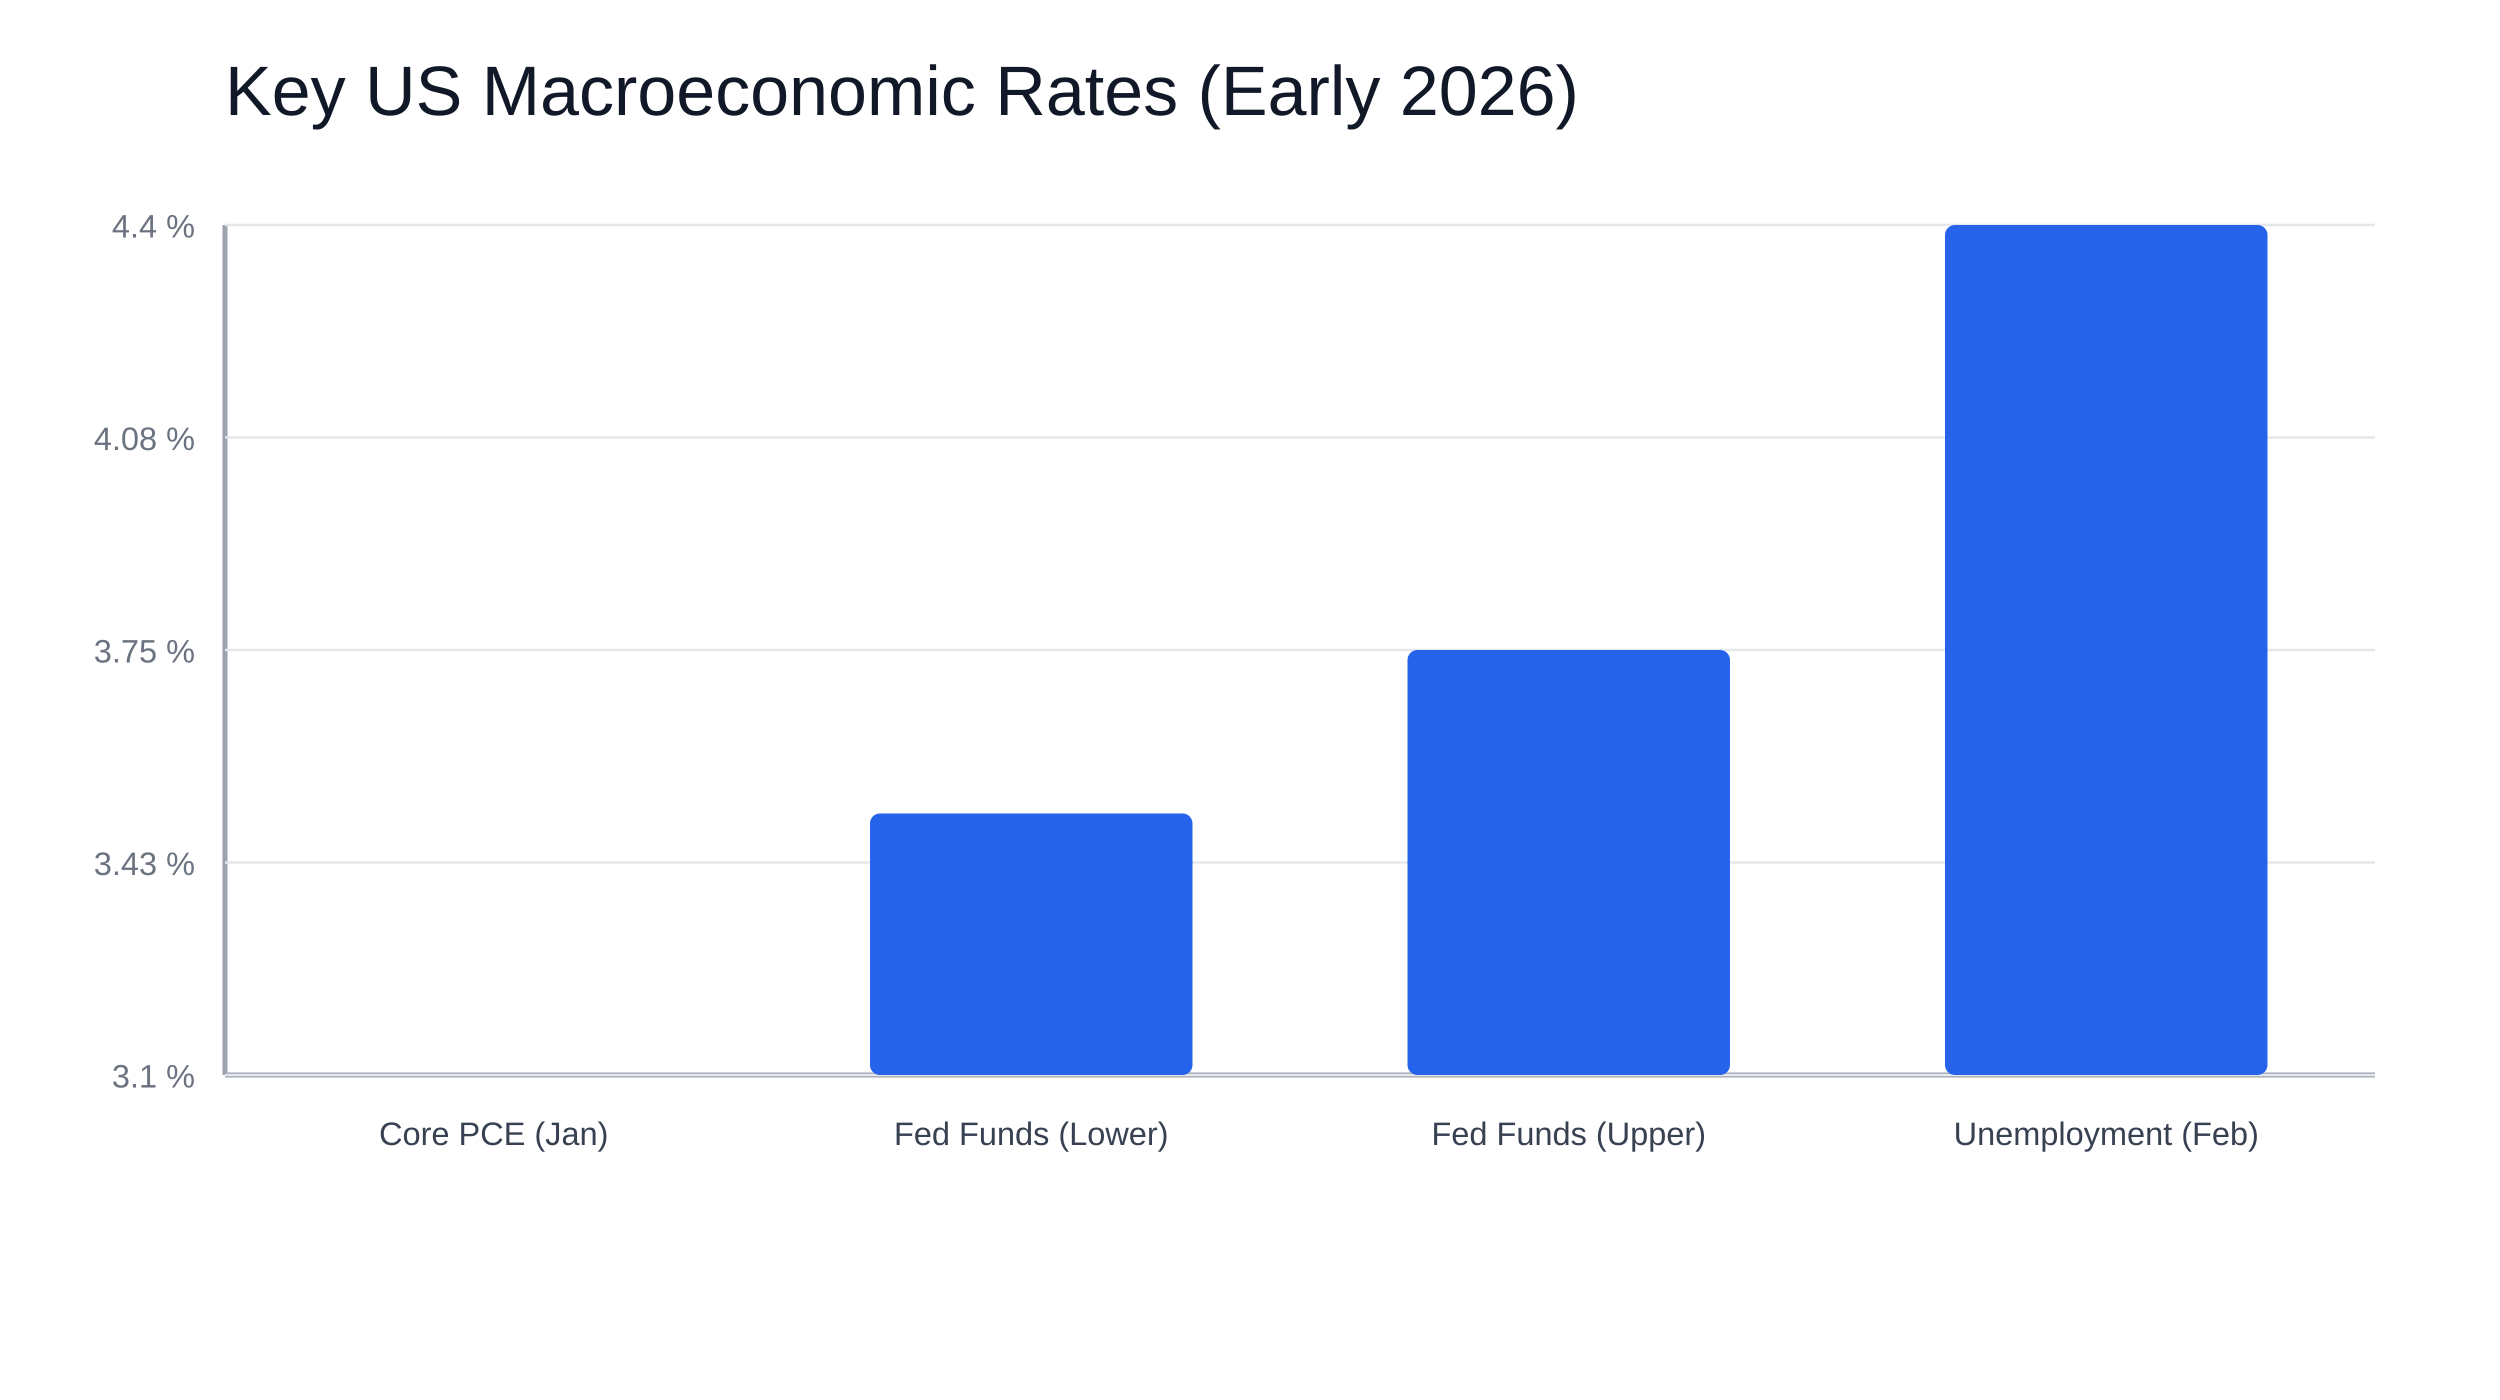
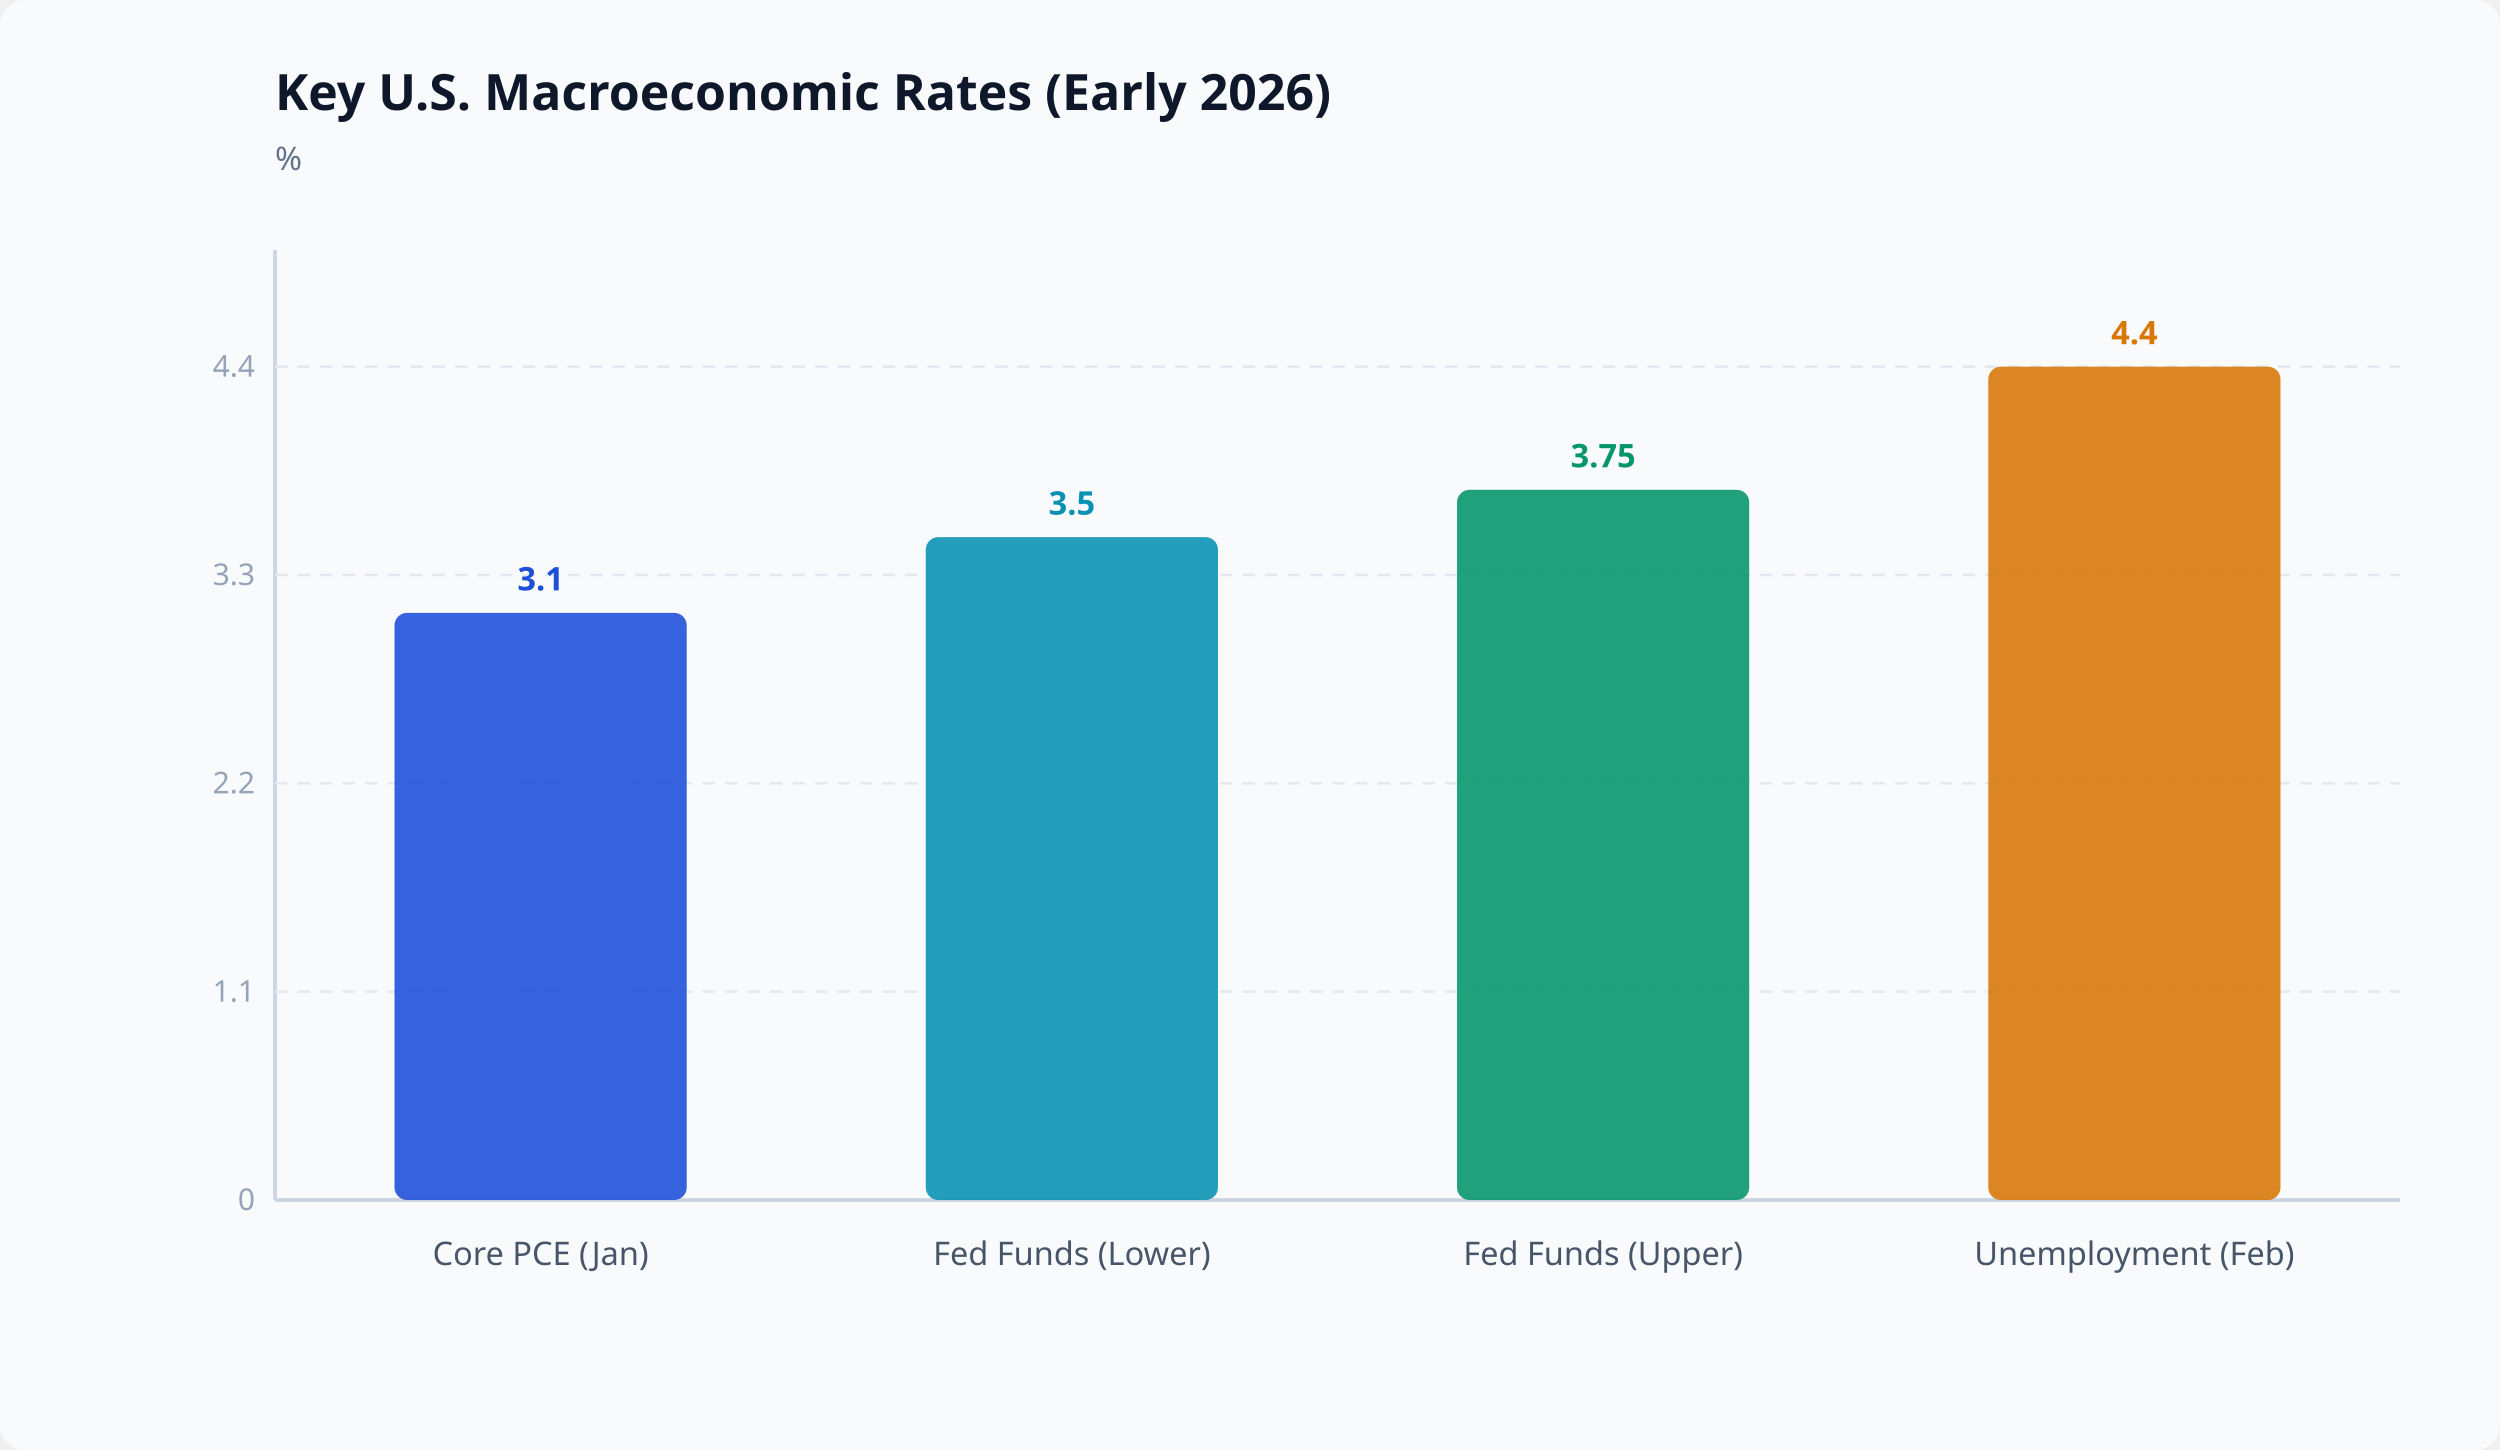
- <svg xmlns="http://www.w3.org/2000/svg" width="1000" height="560" viewBox="0 0 1000 560" role="img" aria-label="Bar chart showing January 2026 Core PCE at 3.1%, the Fed funds rate range between 3.5% and 3.75%, and February unemployment at 4.4%.">
-   <rect width="100%" height="100%" fill="#ffffff" />
-   <text x="90" y="46" font-size="28" font-family="Arial, sans-serif" fill="#111827">Key US Macroeconomic Rates (Early 2026)</text>
-   <line x1="90" y1="430" x2="950" y2="430" stroke="#9ca3af" stroke-width="2" />
-   <line x1="90" y1="90" x2="90" y2="430" stroke="#9ca3af" stroke-width="2" />
-   <line x1="90" y1="430.00" x2="950" y2="430.00" stroke="#e5e7eb" stroke-width="1" />
-   <text x="78" y="435.00" text-anchor="end" font-size="13" font-family="Arial, sans-serif" fill="#6b7280">3.1 %</text>
-   <line x1="90" y1="345.00" x2="950" y2="345.00" stroke="#e5e7eb" stroke-width="1" />
-   <text x="78" y="350.00" text-anchor="end" font-size="13" font-family="Arial, sans-serif" fill="#6b7280">3.43 %</text>
-   <line x1="90" y1="260.00" x2="950" y2="260.00" stroke="#e5e7eb" stroke-width="1" />
-   <text x="78" y="265.00" text-anchor="end" font-size="13" font-family="Arial, sans-serif" fill="#6b7280">3.75 %</text>
-   <line x1="90" y1="175.00" x2="950" y2="175.00" stroke="#e5e7eb" stroke-width="1" />
-   <text x="78" y="180.00" text-anchor="end" font-size="13" font-family="Arial, sans-serif" fill="#6b7280">4.08 %</text>
-   <line x1="90" y1="90.00" x2="950" y2="90.00" stroke="#e5e7eb" stroke-width="1" />
-   <text x="78" y="95.00" text-anchor="end" font-size="13" font-family="Arial, sans-serif" fill="#6b7280">4.4 %</text>
-   <rect x="133.00" y="430.00" width="129.00" height="0.00" fill="#2563eb" rx="4" />
-   <text x="197.50" y="458" text-anchor="middle" font-size="13" font-family="Arial, sans-serif" fill="#374151">Core PCE (Jan)</text>
-   <rect x="348.00" y="325.38" width="129.00" height="104.62" fill="#2563eb" rx="4" />
-   <text x="412.50" y="458" text-anchor="middle" font-size="13" font-family="Arial, sans-serif" fill="#374151">Fed Funds (Lower)</text>
-   <rect x="563.00" y="260.00" width="129.00" height="170.00" fill="#2563eb" rx="4" />
-   <text x="627.50" y="458" text-anchor="middle" font-size="13" font-family="Arial, sans-serif" fill="#374151">Fed Funds (Upper)</text>
-   <rect x="778.00" y="90.00" width="129.00" height="340.00" fill="#2563eb" rx="4" />
-   <text x="842.50" y="458" text-anchor="middle" font-size="13" font-family="Arial, sans-serif" fill="#374151">Unemployment (Feb)</text>
+ <svg xmlns="http://www.w3.org/2000/svg" width="1000" height="580" viewBox="0 0 1000 580" role="img" aria-label="Bar chart showing January 2026 Core PCE at 3.1%, the Fed funds rate range between 3.5% and 3.75%, and February unemployment at 4.4%.">
+   <rect width="100%" height="100%" fill="#f8fafc" rx="10" />
+   <text x="110" y="44" font-size="20" font-weight="700" font-family="'Segoe UI', system-ui, -apple-system, sans-serif" fill="#0f172a">Key U.S. Macroeconomic Rates (Early 2026)</text>
+   <text x="110" y="68" font-size="13" font-family="'Segoe UI', system-ui, -apple-system, sans-serif" fill="#64748b">%</text>
+   <line x1="110" y1="100" x2="110" y2="480" stroke="#cbd5e1" stroke-width="1.5" />
+   <line x1="110" y1="480" x2="960" y2="480" stroke="#cbd5e1" stroke-width="1.5" />
+   <text x="102" y="484.00" text-anchor="end" font-size="12" font-family="'Segoe UI', system-ui, -apple-system, sans-serif" fill="#94a3b8">0</text>
+   <line x1="110" y1="396.67" x2="960" y2="396.67" stroke="#e2e8f0" stroke-width="1" stroke-dasharray="5,4" />
+   <text x="102" y="400.67" text-anchor="end" font-size="12" font-family="'Segoe UI', system-ui, -apple-system, sans-serif" fill="#94a3b8">1.1</text>
+   <line x1="110" y1="313.33" x2="960" y2="313.33" stroke="#e2e8f0" stroke-width="1" stroke-dasharray="5,4" />
+   <text x="102" y="317.33" text-anchor="end" font-size="12" font-family="'Segoe UI', system-ui, -apple-system, sans-serif" fill="#94a3b8">2.2</text>
+   <line x1="110" y1="230.00" x2="960" y2="230.00" stroke="#e2e8f0" stroke-width="1" stroke-dasharray="5,4" />
+   <text x="102" y="234.00" text-anchor="end" font-size="12" font-family="'Segoe UI', system-ui, -apple-system, sans-serif" fill="#94a3b8">3.3</text>
+   <line x1="110" y1="146.67" x2="960" y2="146.67" stroke="#e2e8f0" stroke-width="1" stroke-dasharray="5,4" />
+   <text x="102" y="150.67" text-anchor="end" font-size="12" font-family="'Segoe UI', system-ui, -apple-system, sans-serif" fill="#94a3b8">4.4</text>
+   <rect x="157.81" y="245.15" width="116.88" height="234.85" fill="#1d4ed8" rx="5" opacity="0.88" />
+   <text x="216.25" y="236.15" text-anchor="middle" font-size="13" font-weight="700" font-family="'Segoe UI', system-ui, -apple-system, sans-serif" fill="#1d4ed8">3.1</text>
+   <text x="216.25" y="506" text-anchor="middle" font-size="13" font-family="'Segoe UI', system-ui, -apple-system, sans-serif" fill="#475569">Core PCE (Jan)</text>
+   <rect x="370.31" y="214.85" width="116.88" height="265.15" fill="#0891b2" rx="5" opacity="0.88" />
+   <text x="428.75" y="205.85" text-anchor="middle" font-size="13" font-weight="700" font-family="'Segoe UI', system-ui, -apple-system, sans-serif" fill="#0891b2">3.5</text>
+   <text x="428.75" y="506" text-anchor="middle" font-size="13" font-family="'Segoe UI', system-ui, -apple-system, sans-serif" fill="#475569">Fed Funds (Lower)</text>
+   <rect x="582.81" y="195.91" width="116.88" height="284.09" fill="#059669" rx="5" opacity="0.88" />
+   <text x="641.25" y="186.91" text-anchor="middle" font-size="13" font-weight="700" font-family="'Segoe UI', system-ui, -apple-system, sans-serif" fill="#059669">3.75</text>
+   <text x="641.25" y="506" text-anchor="middle" font-size="13" font-family="'Segoe UI', system-ui, -apple-system, sans-serif" fill="#475569">Fed Funds (Upper)</text>
+   <rect x="795.31" y="146.67" width="116.88" height="333.33" fill="#d97706" rx="5" opacity="0.88" />
+   <text x="853.75" y="137.67" text-anchor="middle" font-size="13" font-weight="700" font-family="'Segoe UI', system-ui, -apple-system, sans-serif" fill="#d97706">4.4</text>
+   <text x="853.75" y="506" text-anchor="middle" font-size="13" font-family="'Segoe UI', system-ui, -apple-system, sans-serif" fill="#475569">Unemployment (Feb)</text>
</svg>
